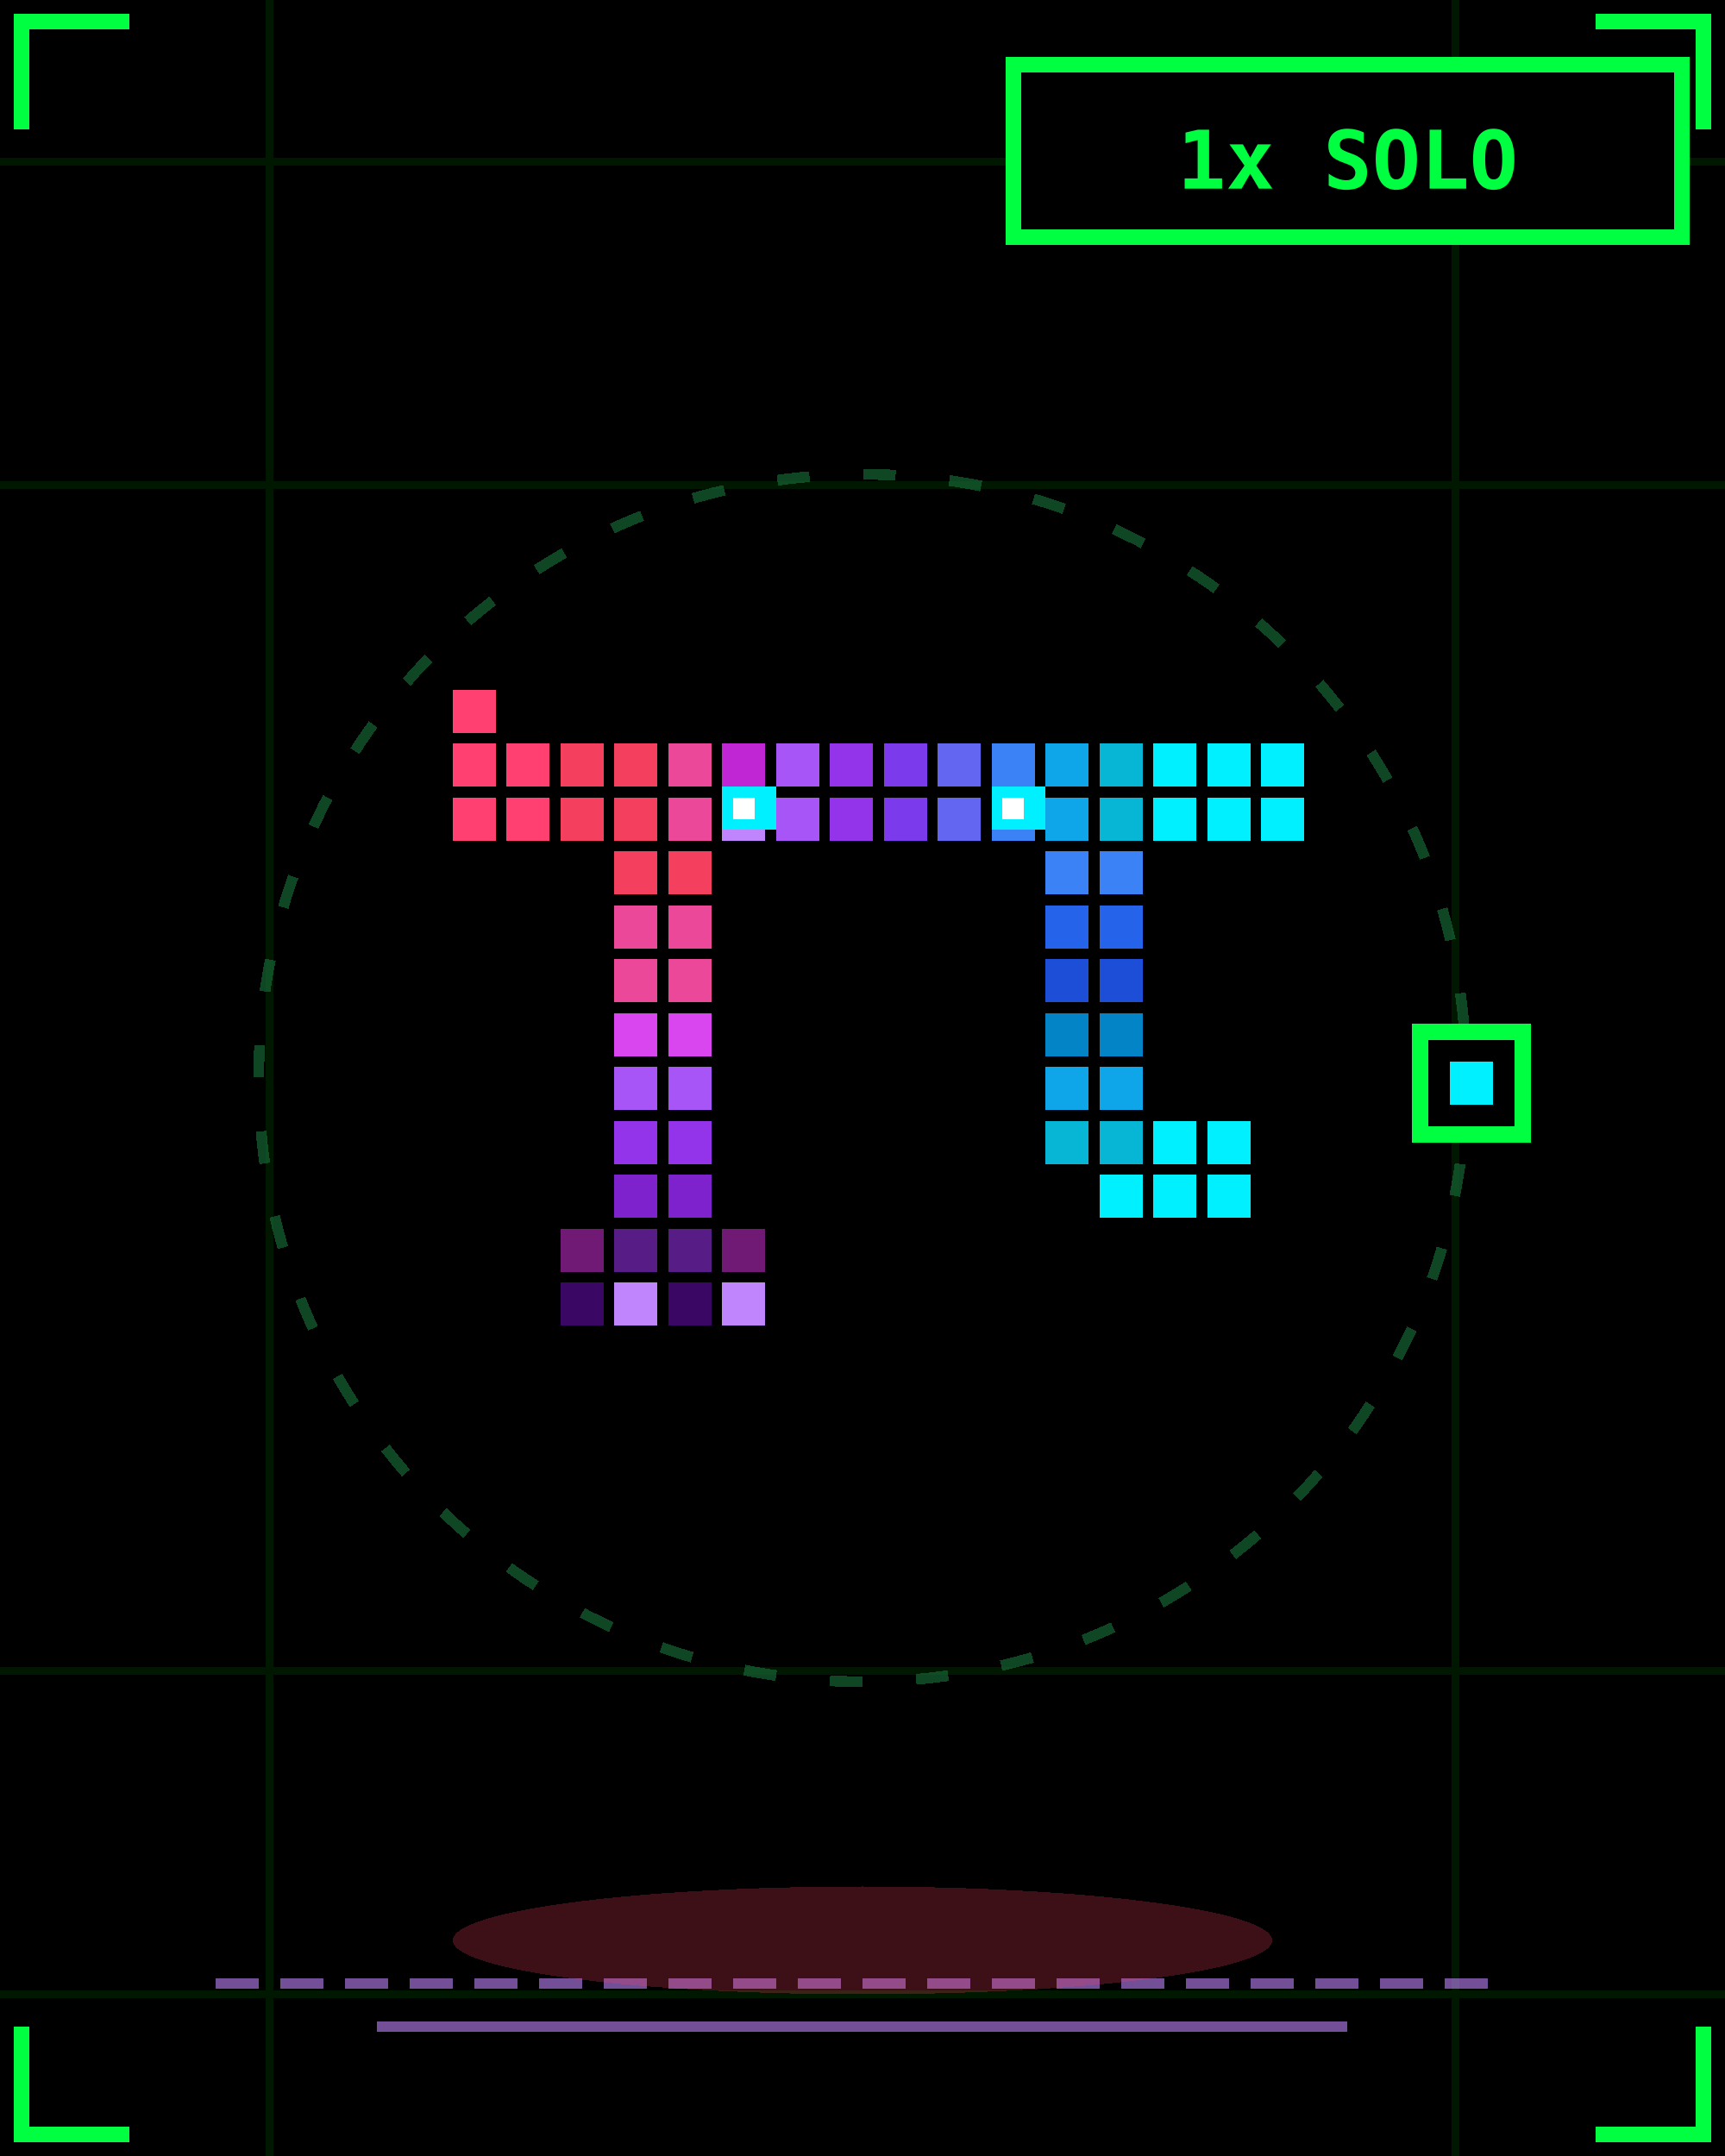
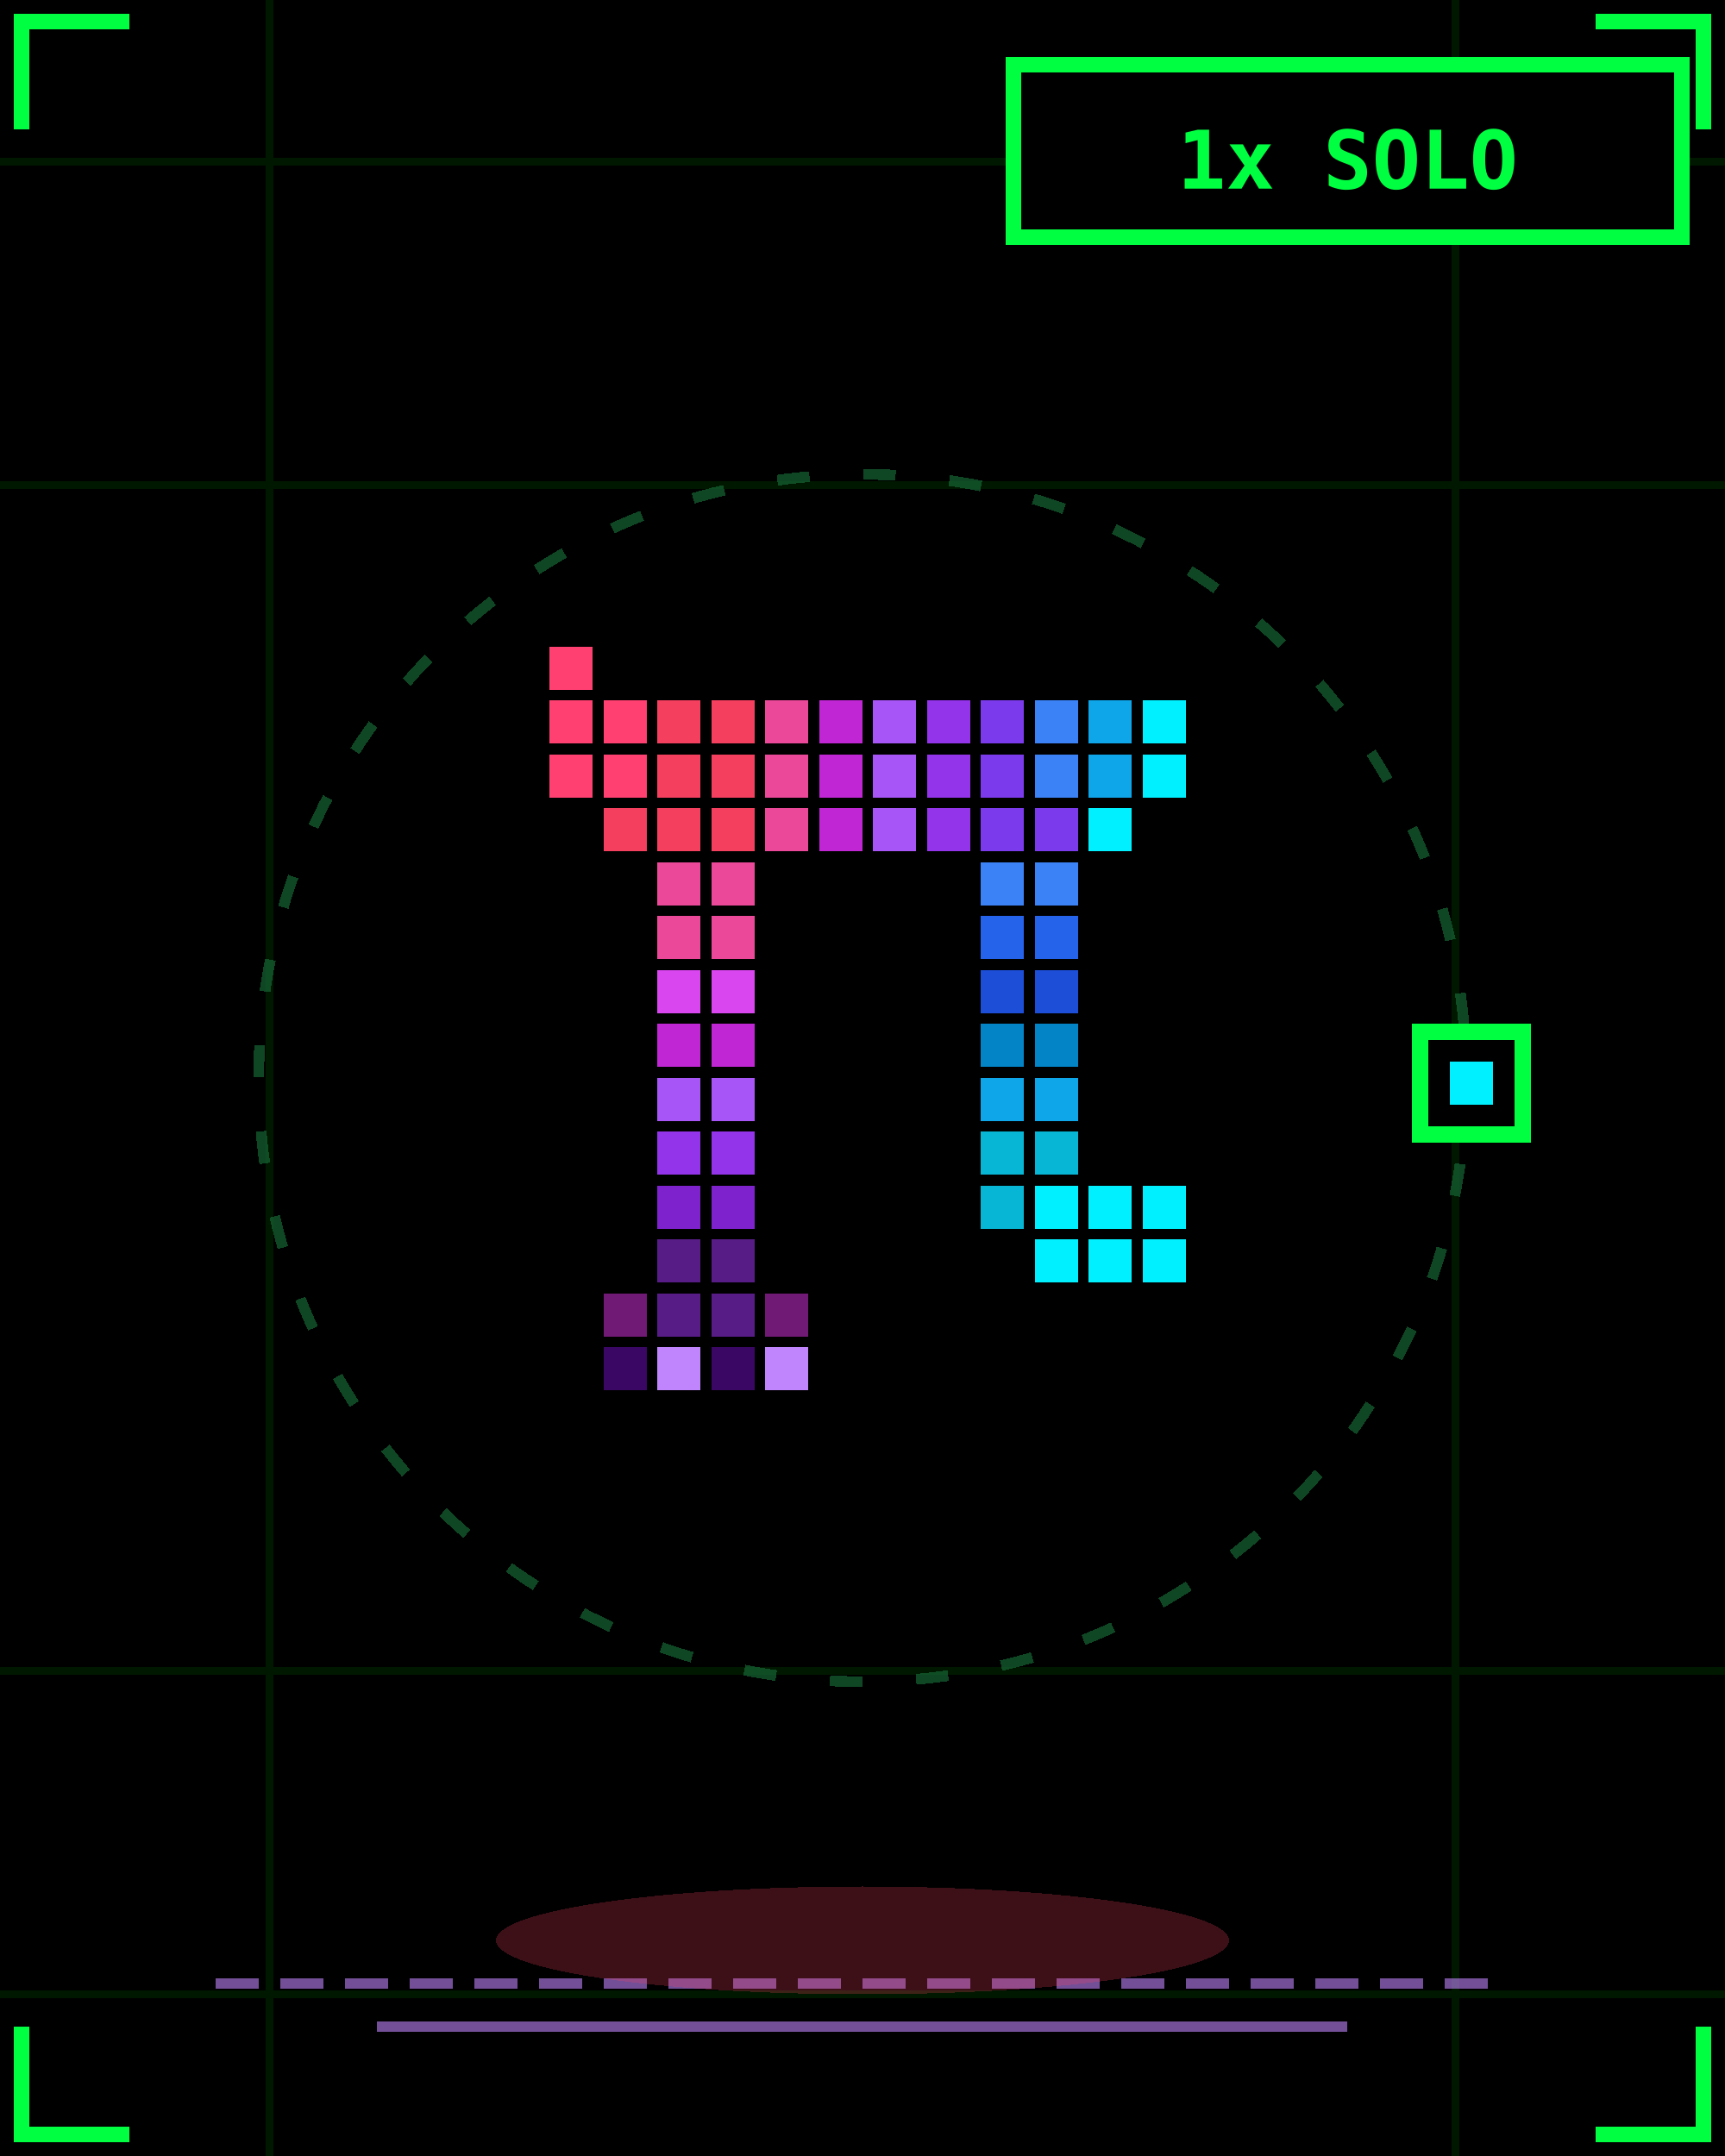
<svg xmlns="http://www.w3.org/2000/svg" viewBox="0 0 160 200" width="100%" height="100%" preserveAspectRatio="none" shape-rendering="crispEdges">
  <defs>
    <pattern id="piHalftone" x="0" y="0" width="4" height="4" patternUnits="userSpaceOnUse">
      <rect width="4" height="4" fill="#180b2c" />
      <rect x="0" y="0" width="2" height="2" fill="#c084fc" />
      <rect x="2" y="2" width="2" height="2" fill="#c084fc" />
    </pattern>
  </defs>
  <style>
    @keyframes soloOrbit { 0% { transform: rotate(0deg); } 100% { transform: rotate(360deg); } }
    @keyframes levitateCenter { 0%, 100% { transform: translateY(0px); } 50% { transform: translateY(-4px); } }
    .ring-solo { animation: soloOrbit 8s steps(8) infinite; transform-origin: 80px 100px; }
    .pip-commander { animation: levitateCenter 1.8s steps(2) infinite; transform-origin: 80px 100px; }
  </style>
  <rect width="160" height="200" fill="#000000" />
  <g stroke="#003b00" stroke-width="0.75" opacity="0.4">
    <line x1="0" y1="15" x2="160" y2="15" />
    <line x1="0" y1="45" x2="160" y2="45" />
    <line x1="0" y1="155" x2="160" y2="155" />
    <line x1="0" y1="185" x2="160" y2="185" />
    <line x1="25" y1="0" x2="25" y2="200" />
    <line x1="135" y1="0" x2="135" y2="200" />
  </g>
  <g stroke="#00ff41" stroke-width="1.5" fill="none">
    <path d="M2,12 L2,2 L12,2" />
    <path d="M158,12 L158,2 L148,2" />
    <path d="M2,188 L2,198 L12,198" />
    <path d="M158,188 L158,198 L148,198" />
  </g>
  <g transform="translate(94, 6)">
    <rect width="62" height="16" fill="#000000" stroke="#00ff41" stroke-width="1.5" />
    <text x="31" y="11.5" font-family="'Fira Code', monospace" font-size="7.5" font-weight="900" fill="#00ff41" text-anchor="middle">1x SOLO</text>
  </g>
  <g opacity="0.6" stroke="#c084fc" stroke-width="1">
    <line x1="20" y1="184" x2="140" y2="184" stroke-dasharray="4,2" />
    <line x1="35" y1="188" x2="125" y2="188" />
  </g>
-   <ellipse cx="80" cy="180" rx="38" ry="5" fill="#f43f5e" opacity="0.25" />
+   <ellipse cx="80" cy="180" rx="34" ry="5" fill="#f43f5e" opacity="0.25" />
  <g class="ring-solo">
    <circle cx="80" cy="100" r="56" fill="none" stroke="#166534" stroke-width="1" stroke-dasharray="3,5" opacity="0.7" />
    <g transform="translate(131, 95)">
      <rect width="11" height="11" fill="#00ff41" />
      <rect x="1.5" y="1.5" width="8" height="8" fill="#000" />
      <rect x="3.5" y="3.5" width="4" height="4" fill="#00f0ff" />
    </g>
  </g>
  <g class="pip-commander">
-     <rect x="42" y="64" width="4" height="4" fill="#ff4071" />
-     <rect x="42" y="69" width="4" height="4" fill="#ff4071" />
-     <rect x="42" y="74" width="4" height="4" fill="#ff4071" />
-     <rect x="47" y="69" width="4" height="4" fill="#ff4071" />
-     <rect x="52" y="69" width="4" height="4" fill="#f43f5e" />
-     <rect x="57" y="69" width="4" height="4" fill="#f43f5e" />
-     <rect x="62" y="69" width="4" height="4" fill="#ec4899" />
-     <rect x="67" y="69" width="4" height="4" fill="#c026d3" />
-     <rect x="72" y="69" width="4" height="4" fill="#a855f7" />
-     <rect x="77" y="69" width="4" height="4" fill="#9333ea" />
-     <rect x="82" y="69" width="4" height="4" fill="#7c3aed" />
-     <rect x="87" y="69" width="4" height="4" fill="#6366f1" />
-     <rect x="92" y="69" width="4" height="4" fill="#3b82f6" />
-     <rect x="97" y="69" width="4" height="4" fill="#0ea5e9" />
-     <rect x="102" y="69" width="4" height="4" fill="#06b6d4" />
-     <rect x="107" y="69" width="4" height="4" fill="#00f0ff" />
-     <rect x="112" y="69" width="4" height="4" fill="#00f0ff" />
-     <rect x="117" y="69" width="4" height="4" fill="#00f0ff" />
-     <rect x="117" y="74" width="4" height="4" fill="#00f0ff" />
-     <rect x="47" y="74" width="4" height="4" fill="#ff4071" />
-     <rect x="52" y="74" width="4" height="4" fill="#f43f5e" />
-     <rect x="57" y="74" width="4" height="4" fill="#f43f5e" />
-     <rect x="62" y="74" width="4" height="4" fill="#ec4899" />
-     <rect x="67" y="74" width="4" height="4" fill="#c084fc" />
-     <rect x="72" y="74" width="4" height="4" fill="#a855f7" />
-     <rect x="77" y="74" width="4" height="4" fill="#9333ea" />
-     <rect x="82" y="74" width="4" height="4" fill="#7c3aed" />
-     <rect x="87" y="74" width="4" height="4" fill="#6366f1" />
-     <rect x="92" y="74" width="4" height="4" fill="#3b82f6" />
-     <rect x="97" y="74" width="4" height="4" fill="#0ea5e9" />
-     <rect x="102" y="74" width="4" height="4" fill="#06b6d4" />
-     <rect x="107" y="74" width="4" height="4" fill="#00f0ff" />
-     <rect x="112" y="74" width="4" height="4" fill="#00f0ff" />
-     <rect x="57" y="79" width="4" height="4" fill="#f43f5e" />
-     <rect x="62" y="79" width="4" height="4" fill="#f43f5e" />
-     <rect x="57" y="84" width="4" height="4" fill="#ec4899" />
-     <rect x="62" y="84" width="4" height="4" fill="#ec4899" />
-     <rect x="57" y="89" width="4" height="4" fill="#ec4899" />
-     <rect x="62" y="89" width="4" height="4" fill="#ec4899" />
-     <rect x="57" y="94" width="4" height="4" fill="#d946ef" />
-     <rect x="62" y="94" width="4" height="4" fill="#d946ef" />
-     <rect x="57" y="99" width="4" height="4" fill="#a855f7" />
-     <rect x="62" y="99" width="4" height="4" fill="#a855f7" />
-     <rect x="57" y="104" width="4" height="4" fill="#9333ea" />
-     <rect x="62" y="104" width="4" height="4" fill="#9333ea" />
-     <rect x="57" y="109" width="4" height="4" fill="#7e22ce" />
-     <rect x="62" y="109" width="4" height="4" fill="#7e22ce" />
-     <rect x="52" y="114" width="4" height="4" fill="#701a75" />
-     <rect x="57" y="114" width="4" height="4" fill="#581c87" />
-     <rect x="62" y="114" width="4" height="4" fill="#581c87" />
-     <rect x="67" y="114" width="4" height="4" fill="#701a75" />
-     <rect x="52" y="119" width="4" height="4" fill="#3b0764" />
-     <rect x="57" y="119" width="4" height="4" fill="#c084fc" />
-     <rect x="62" y="119" width="4" height="4" fill="#3b0764" />
-     <rect x="67" y="119" width="4" height="4" fill="#c084fc" />
-     <rect x="97" y="79" width="4" height="4" fill="#3b82f6" />
-     <rect x="102" y="79" width="4" height="4" fill="#3b82f6" />
-     <rect x="97" y="84" width="4" height="4" fill="#2563eb" />
-     <rect x="102" y="84" width="4" height="4" fill="#2563eb" />
-     <rect x="97" y="89" width="4" height="4" fill="#1d4ed8" />
-     <rect x="102" y="89" width="4" height="4" fill="#1d4ed8" />
-     <rect x="97" y="94" width="4" height="4" fill="#0284c7" />
-     <rect x="102" y="94" width="4" height="4" fill="#0284c7" />
-     <rect x="97" y="99" width="4" height="4" fill="#0ea5e9" />
-     <rect x="102" y="99" width="4" height="4" fill="#0ea5e9" />
-     <rect x="97" y="104" width="4" height="4" fill="#06b6d4" />
-     <rect x="102" y="104" width="4" height="4" fill="#06b6d4" />
-     <rect x="107" y="104" width="4" height="4" fill="#00f0ff" />
-     <rect x="102" y="109" width="4" height="4" fill="#00f0ff" />
-     <rect x="107" y="109" width="4" height="4" fill="#00f0ff" />
-     <rect x="112" y="109" width="4" height="4" fill="#00f0ff" />
-     <rect x="112" y="104" width="4" height="4" fill="#00f0ff" />
-     <g class="eye-closed">
-       <rect x="67" y="75" width="5" height="2" fill="#00f0ff" />
-       <rect x="92" y="75" width="5" height="2" fill="#00f0ff" />
-     </g>
-     <g class="eye-open">
-       <rect x="67" y="73" width="5" height="4" fill="#00f0ff" />
-       <rect x="68" y="74" width="2" height="2" fill="#ffffff" />
-       <rect x="92" y="73" width="5" height="4" fill="#00f0ff" />
-       <rect x="93" y="74" width="2" height="2" fill="#ffffff" />
-     </g>
+     <rect x="51" y="60" width="4" height="4" fill="#ff4071" />
+     <rect x="51" y="65" width="4" height="4" fill="#ff4071" />
+     <rect x="51" y="70" width="4" height="4" fill="#ff4071" />
+     <rect x="56" y="65" width="4" height="4" fill="#ff4071" />
+     <rect x="61" y="65" width="4" height="4" fill="#f43f5e" />
+     <rect x="66" y="65" width="4" height="4" fill="#f43f5e" />
+     <rect x="71" y="65" width="4" height="4" fill="#ec4899" />
+     <rect x="76" y="65" width="4" height="4" fill="#c026d3" />
+     <rect x="81" y="65" width="4" height="4" fill="#a855f7" />
+     <rect x="86" y="65" width="4" height="4" fill="#9333ea" />
+     <rect x="91" y="65" width="4" height="4" fill="#7c3aed" />
+     <rect x="96" y="65" width="4" height="4" fill="#3b82f6" />
+     <rect x="101" y="65" width="4" height="4" fill="#0ea5e9" />
+     <rect x="106" y="65" width="4" height="4" fill="#00f0ff" />
+     <rect x="106" y="70" width="4" height="4" fill="#00f0ff" />
+     <rect x="56" y="70" width="4" height="4" fill="#ff4071" />
+     <rect x="61" y="70" width="4" height="4" fill="#f43f5e" />
+     <rect x="66" y="70" width="4" height="4" fill="#f43f5e" />
+     <rect x="71" y="70" width="4" height="4" fill="#ec4899" />
+     <rect x="76" y="70" width="4" height="4" fill="#c026d3" />
+     <rect x="81" y="70" width="4" height="4" fill="#a855f7" />
+     <rect x="86" y="70" width="4" height="4" fill="#9333ea" />
+     <rect x="91" y="70" width="4" height="4" fill="#7c3aed" />
+     <rect x="96" y="70" width="4" height="4" fill="#3b82f6" />
+     <rect x="101" y="70" width="4" height="4" fill="#0ea5e9" />
+     <rect x="56" y="75" width="4" height="4" fill="#f43f5e" />
+     <rect x="71" y="75" width="4" height="4" fill="#ec4899" />
+     <rect x="76" y="75" width="4" height="4" fill="#c026d3" />
+     <rect x="81" y="75" width="4" height="4" fill="#a855f7" />
+     <rect x="86" y="75" width="4" height="4" fill="#9333ea" />
+     <rect x="101" y="75" width="4" height="4" fill="#00f0ff" />
+     <rect x="61" y="75" width="4" height="4" fill="#f43f5e" />
+     <rect x="66" y="75" width="4" height="4" fill="#f43f5e" />
+     <rect x="61" y="80" width="4" height="4" fill="#ec4899" />
+     <rect x="66" y="80" width="4" height="4" fill="#ec4899" />
+     <rect x="61" y="85" width="4" height="4" fill="#ec4899" />
+     <rect x="66" y="85" width="4" height="4" fill="#ec4899" />
+     <rect x="61" y="90" width="4" height="4" fill="#d946ef" />
+     <rect x="66" y="90" width="4" height="4" fill="#d946ef" />
+     <rect x="61" y="95" width="4" height="4" fill="#c026d3" />
+     <rect x="66" y="95" width="4" height="4" fill="#c026d3" />
+     <rect x="61" y="100" width="4" height="4" fill="#a855f7" />
+     <rect x="66" y="100" width="4" height="4" fill="#a855f7" />
+     <rect x="61" y="105" width="4" height="4" fill="#9333ea" />
+     <rect x="66" y="105" width="4" height="4" fill="#9333ea" />
+     <rect x="61" y="110" width="4" height="4" fill="#7e22ce" />
+     <rect x="66" y="110" width="4" height="4" fill="#7e22ce" />
+     <rect x="61" y="115" width="4" height="4" fill="#581c87" />
+     <rect x="66" y="115" width="4" height="4" fill="#581c87" />
+     <rect x="56" y="120" width="4" height="4" fill="#701a75" />
+     <rect x="61" y="120" width="4" height="4" fill="#581c87" />
+     <rect x="66" y="120" width="4" height="4" fill="#581c87" />
+     <rect x="71" y="120" width="4" height="4" fill="#701a75" />
+     <rect x="56" y="125" width="4" height="4" fill="#3b0764" />
+     <rect x="61" y="125" width="4" height="4" fill="#c084fc" />
+     <rect x="66" y="125" width="4" height="4" fill="#3b0764" />
+     <rect x="71" y="125" width="4" height="4" fill="#c084fc" />
+     <rect x="91" y="75" width="4" height="4" fill="#7c3aed" />
+     <rect x="96" y="75" width="4" height="4" fill="#7c3aed" />
+     <rect x="91" y="80" width="4" height="4" fill="#3b82f6" />
+     <rect x="96" y="80" width="4" height="4" fill="#3b82f6" />
+     <rect x="91" y="85" width="4" height="4" fill="#2563eb" />
+     <rect x="96" y="85" width="4" height="4" fill="#2563eb" />
+     <rect x="91" y="90" width="4" height="4" fill="#1d4ed8" />
+     <rect x="96" y="90" width="4" height="4" fill="#1d4ed8" />
+     <rect x="91" y="95" width="4" height="4" fill="#0284c7" />
+     <rect x="96" y="95" width="4" height="4" fill="#0284c7" />
+     <rect x="91" y="100" width="4" height="4" fill="#0ea5e9" />
+     <rect x="96" y="100" width="4" height="4" fill="#0ea5e9" />
+     <rect x="91" y="105" width="4" height="4" fill="#06b6d4" />
+     <rect x="96" y="105" width="4" height="4" fill="#06b6d4" />
+     <rect x="91" y="110" width="4" height="4" fill="#06b6d4" />
+     <rect x="96" y="110" width="4" height="4" fill="#00f0ff" />
+     <rect x="101" y="110" width="4" height="4" fill="#00f0ff" />
+     <rect x="96" y="115" width="4" height="4" fill="#00f0ff" />
+     <rect x="101" y="115" width="4" height="4" fill="#00f0ff" />
+     <rect x="106" y="115" width="4" height="4" fill="#00f0ff" />
+     <rect x="106" y="110" width="4" height="4" fill="#00f0ff" />
  </g>
</svg>
